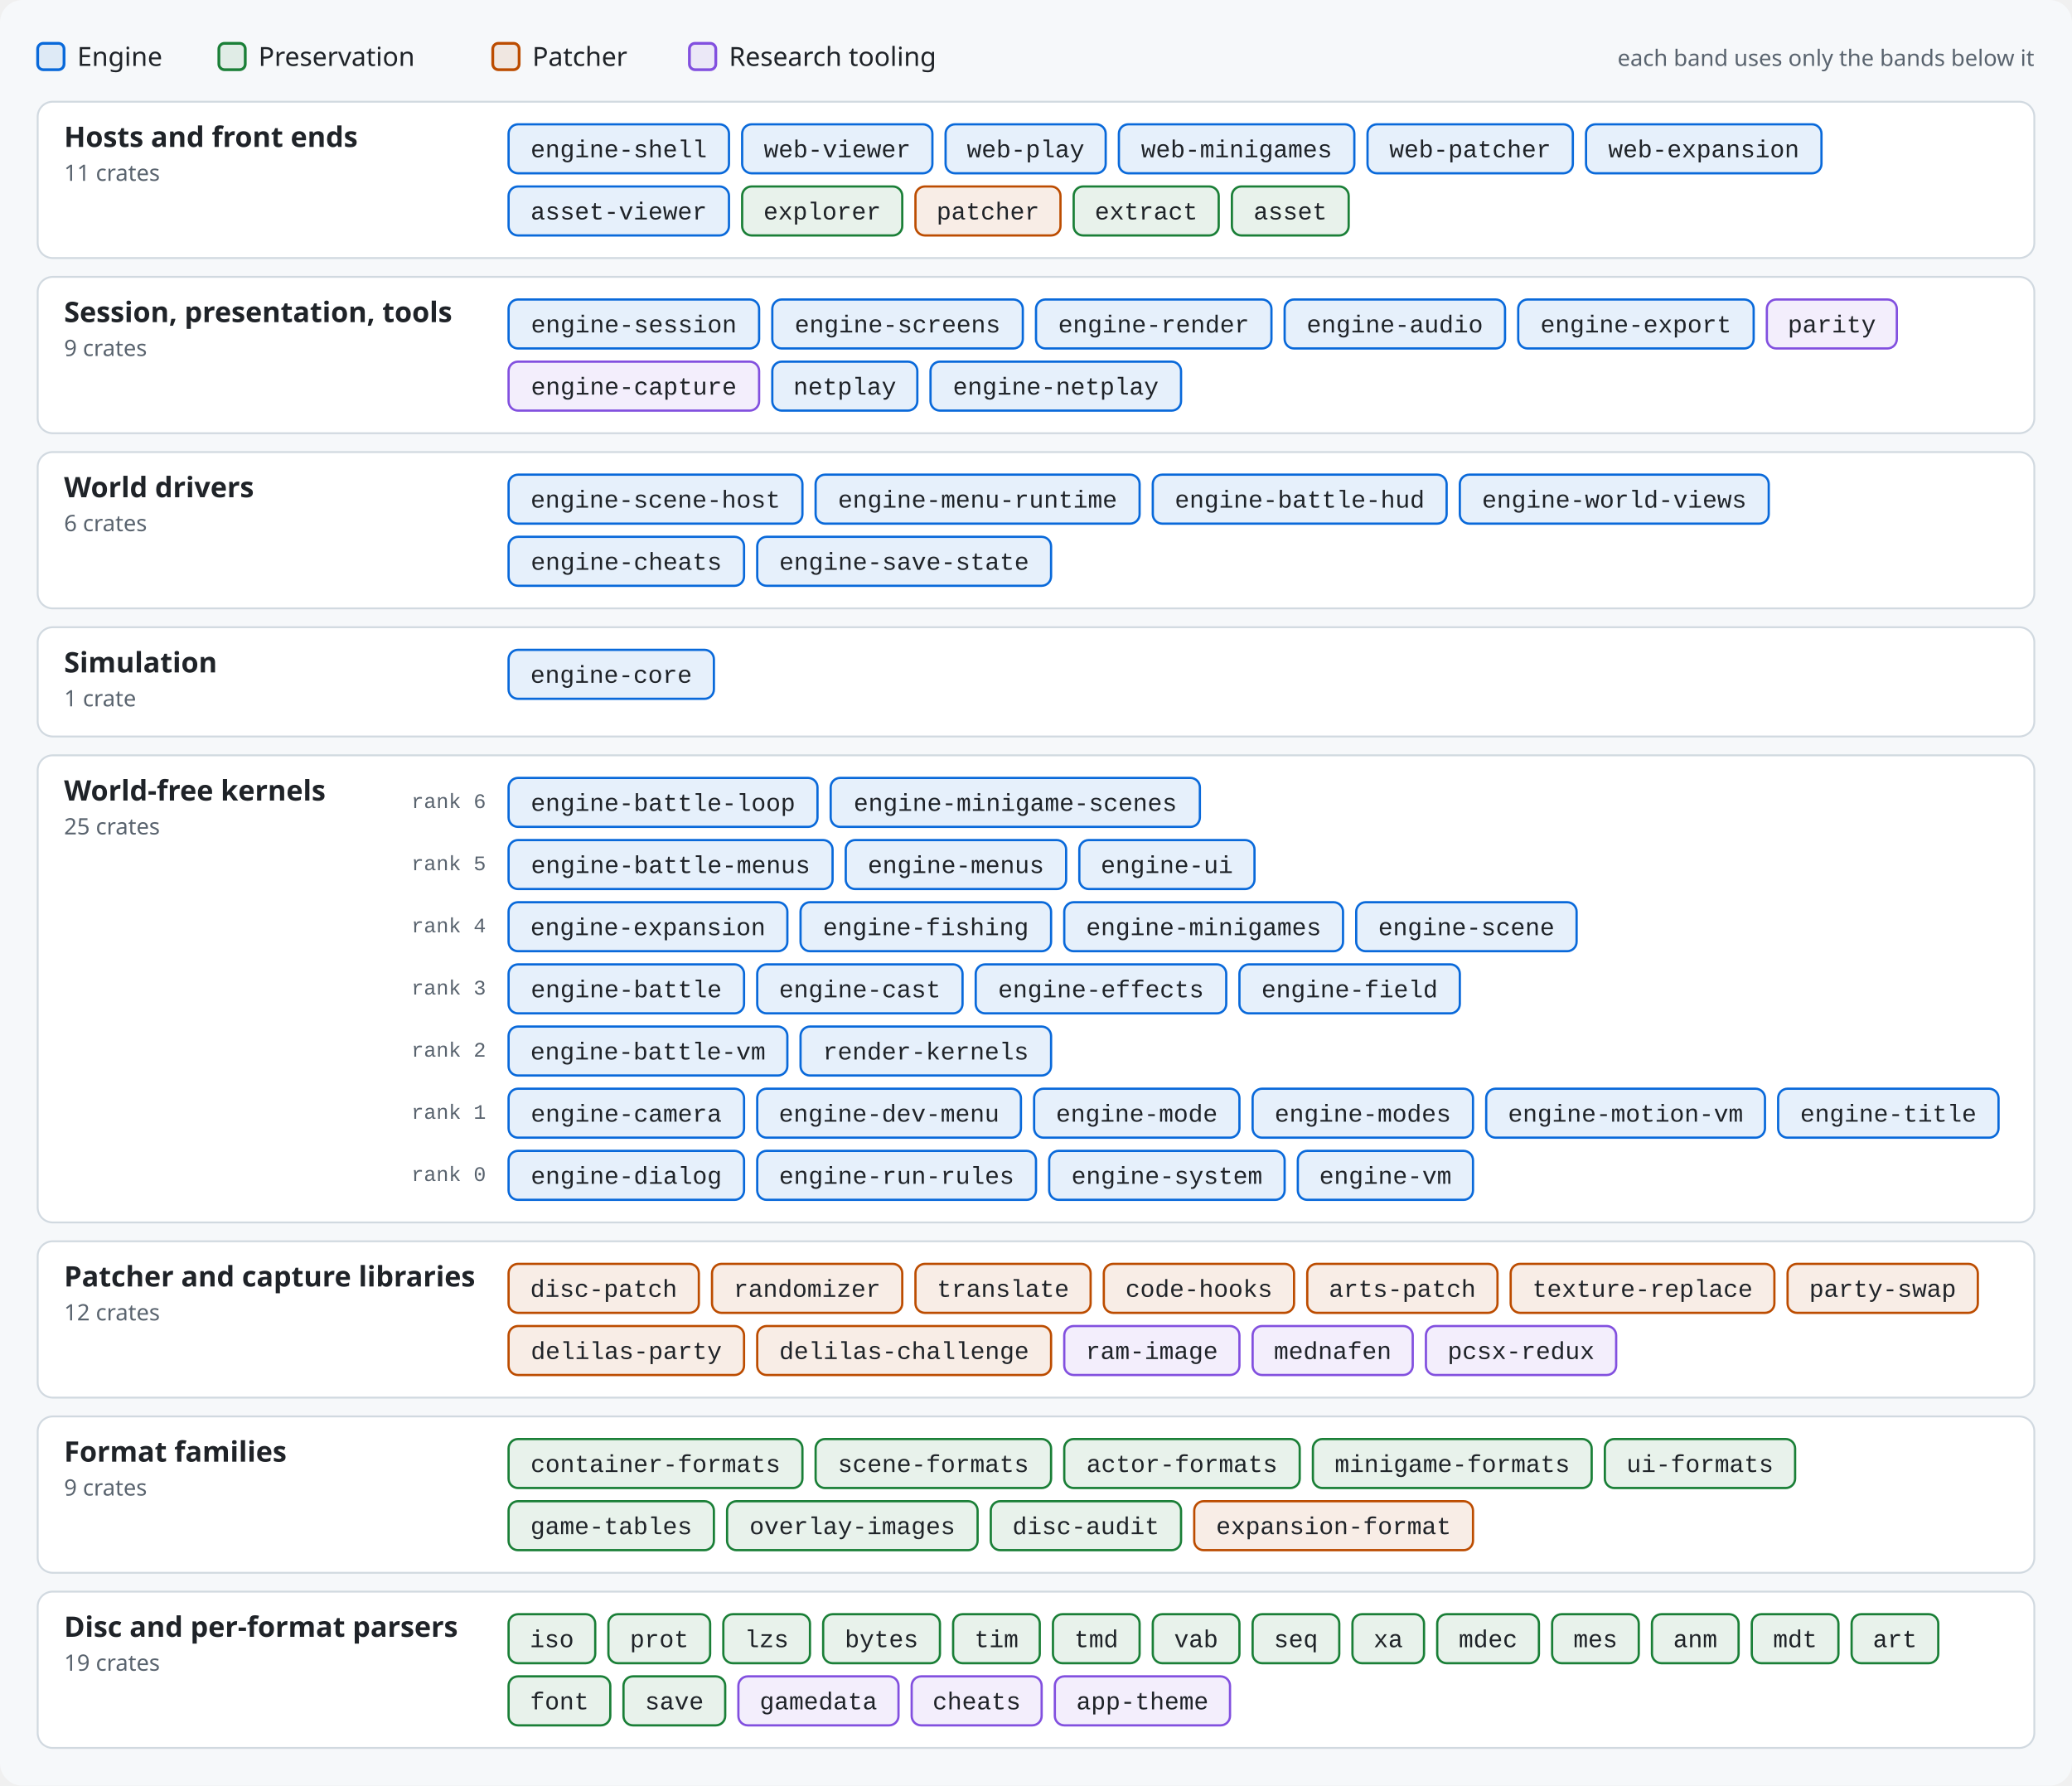
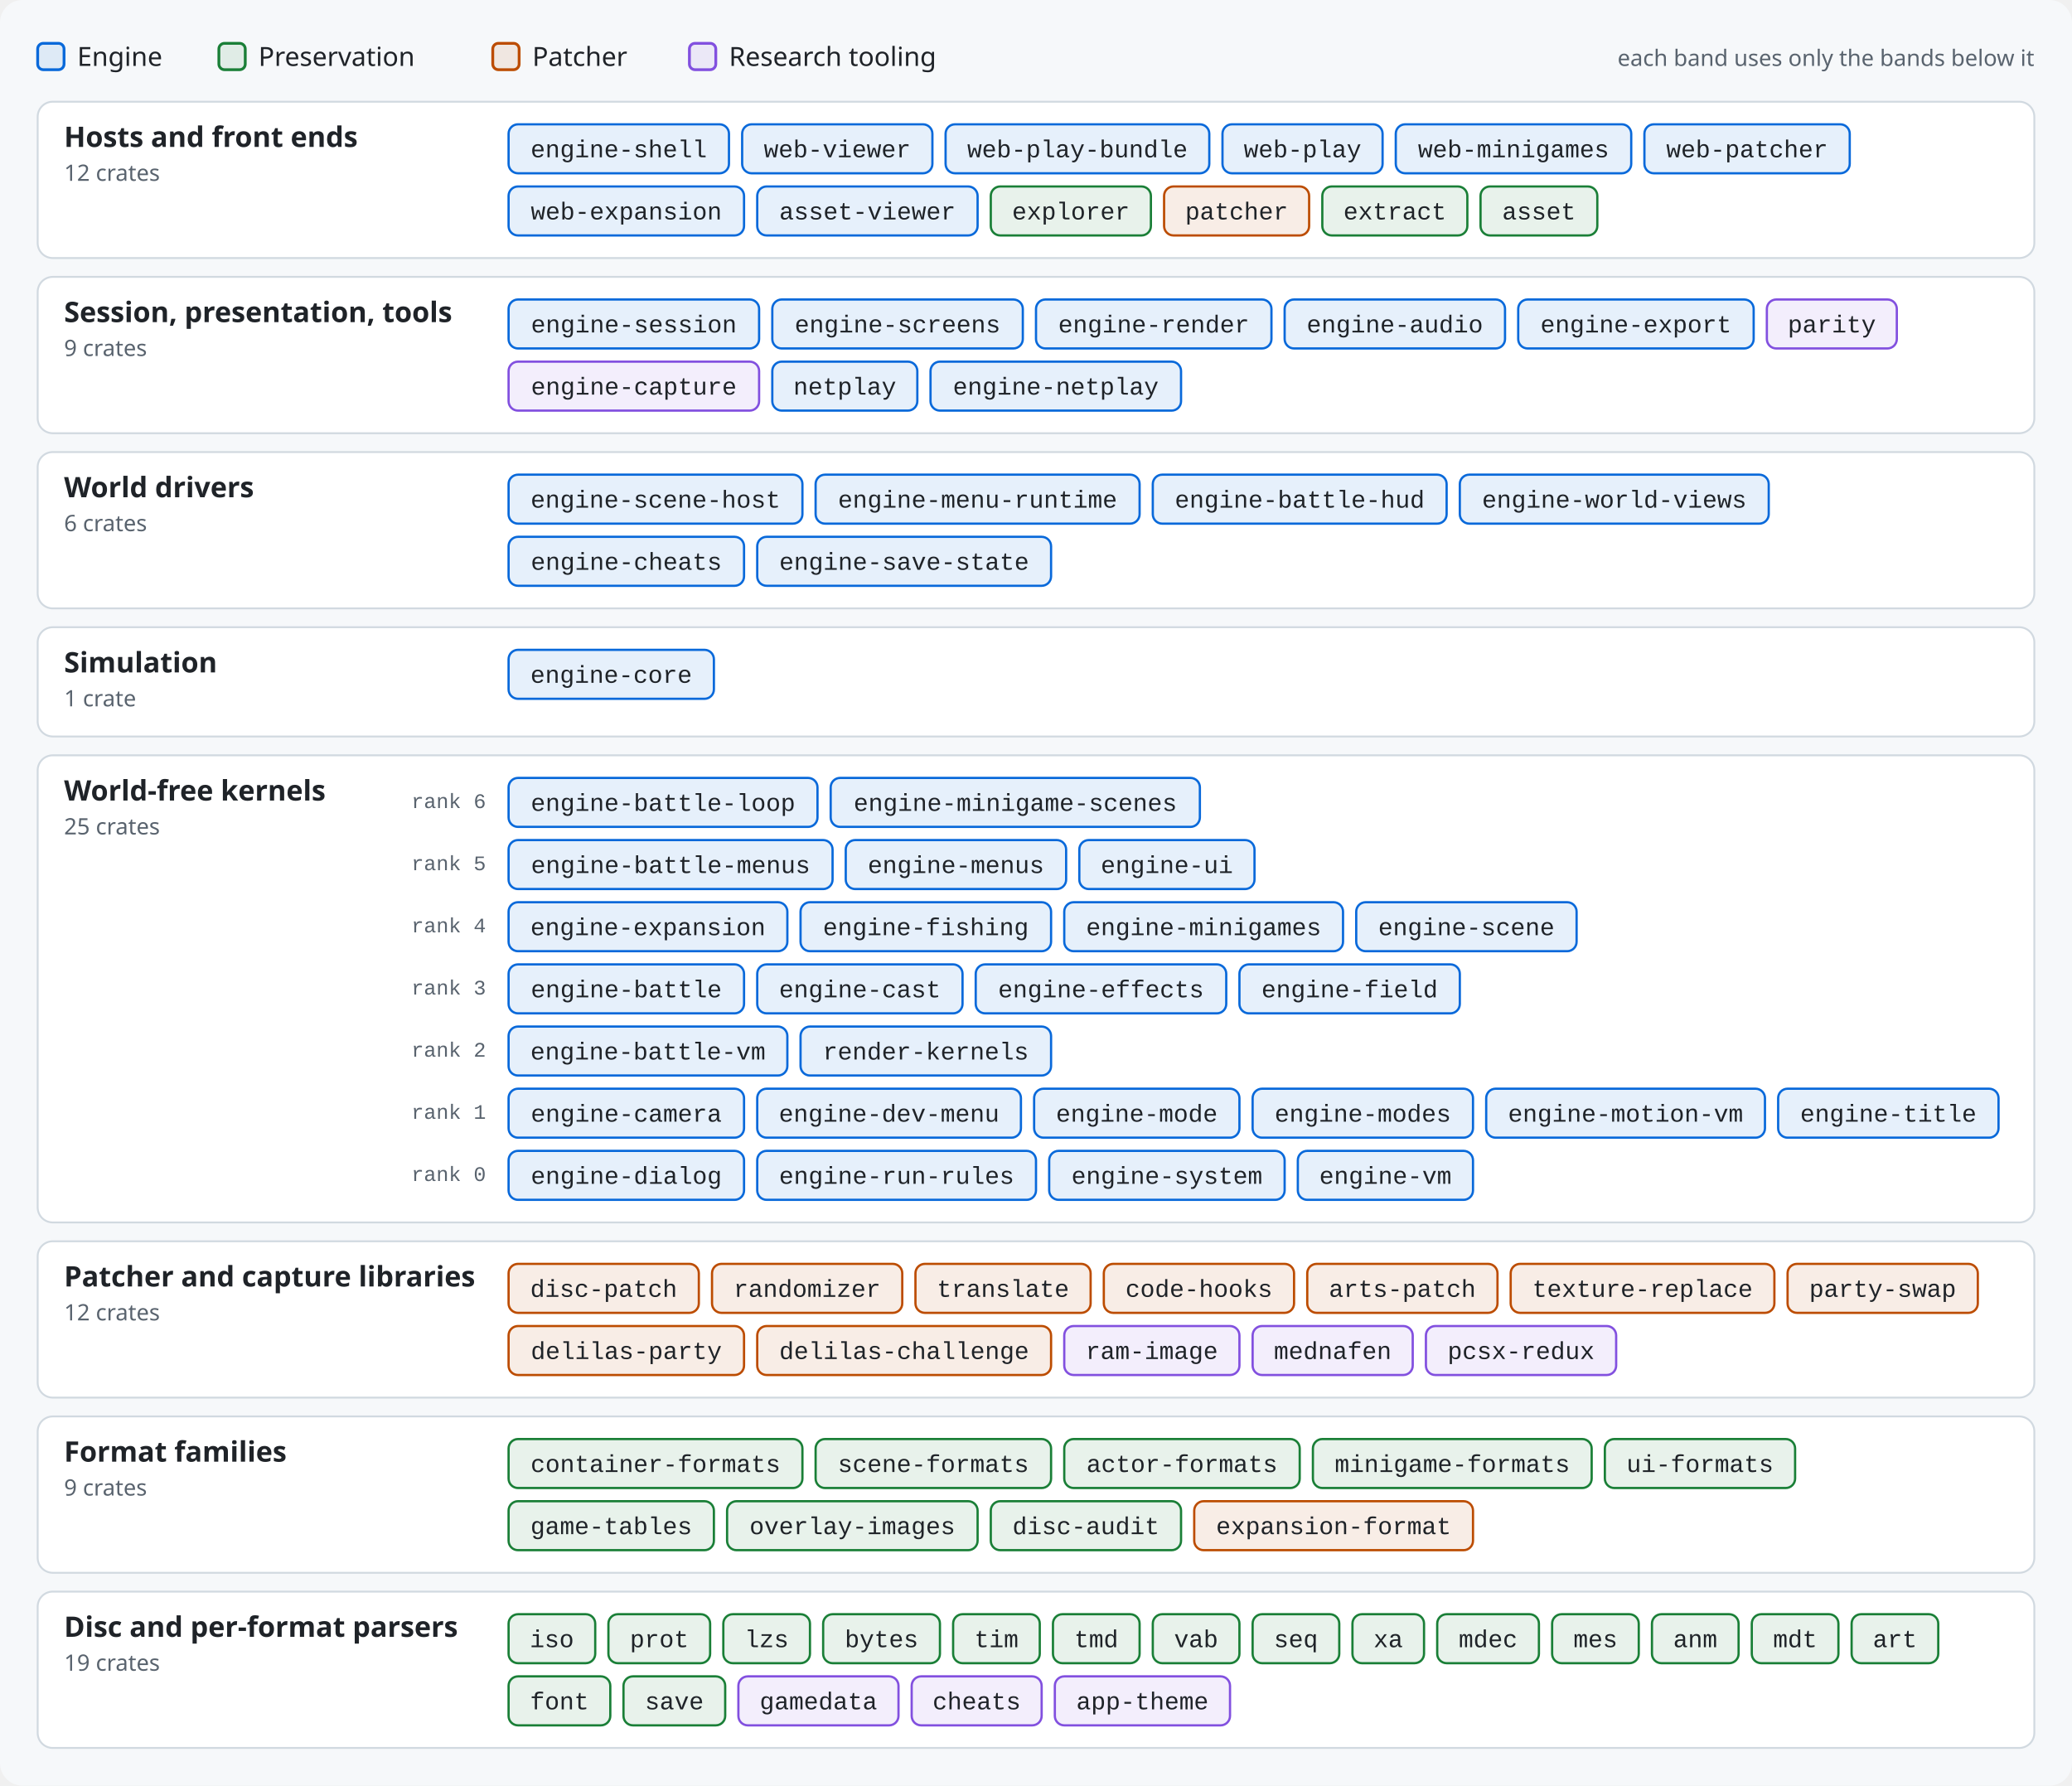
<svg xmlns="http://www.w3.org/2000/svg" viewBox="0 0 1100 948" width="1100" height="948" role="img" aria-labelledby="t d">
  <style>text{font-family:-apple-system, BlinkMacSystemFont, 'Segoe UI', 'Noto Sans', Helvetica, Arial, sans-serif;fill:#1f2328}.ch{font-family:ui-monospace, SFMono-Regular, Menlo, Consolas, 'Liberation Mono', monospace;font-size:13px}.bt{font-size:15px;font-weight:600}.mu{font-size:12px;fill:#59636e}.rk{font-family:ui-monospace, SFMono-Regular, Menlo, Consolas, 'Liberation Mono', monospace;font-size:11px;fill:#59636e}.lg{font-size:14px}</style>
  <rect width="1100" height="948" rx="12" fill="#f6f8fa" />
  <rect x="20" y="23" width="14" height="14" rx="3" fill="#0969da" fill-opacity="0.10" stroke="#0969da" stroke-width="1.5" />
  <text x="41" y="35" class="lg">Engine</text>
  <rect x="116.2" y="23" width="14" height="14" rx="3" fill="#1a7f37" fill-opacity="0.10" stroke="#1a7f37" stroke-width="1.5" />
  <text x="137.2" y="35" class="lg">Preservation</text>
  <rect x="261.6" y="23" width="14" height="14" rx="3" fill="#bc4c00" fill-opacity="0.10" stroke="#bc4c00" stroke-width="1.5" />
  <text x="282.6" y="35" class="lg">Patcher</text>
  <rect x="366" y="23" width="14" height="14" rx="3" fill="#8250df" fill-opacity="0.10" stroke="#8250df" stroke-width="1.5" />
  <text x="387" y="35" class="lg">Research tooling</text>
  <text x="1080" y="35" class="mu" text-anchor="end">each band uses only the bands below it</text>
  <rect x="20" y="54" width="1060" height="83" rx="8" fill="#ffffff" stroke="#d1d9e0" />
  <text x="34" y="78" class="bt">Hosts and front ends</text>
-   <text x="34" y="96" class="mu">11 crates</text>
+   <text x="34" y="96" class="mu">12 crates</text>
  <g>
    <rect x="270" y="66" width="117" height="26" rx="5" fill="#0969da" fill-opacity="0.10" stroke="#0969da" stroke-width="1.2" />
    <text x="328.5" y="83.5" class="ch" text-anchor="middle">engine-shell</text>
  </g>
  <g>
    <rect x="394" y="66" width="101" height="26" rx="5" fill="#0969da" fill-opacity="0.10" stroke="#0969da" stroke-width="1.2" />
    <text x="444.5" y="83.5" class="ch" text-anchor="middle">web-viewer</text>
  </g>
  <g>
-     <rect x="502" y="66" width="85" height="26" rx="5" fill="#0969da" fill-opacity="0.10" stroke="#0969da" stroke-width="1.2" />
-     <text x="544.5" y="83.5" class="ch" text-anchor="middle">web-play</text>
-   </g>
-   <g>
-     <rect x="594" y="66" width="125" height="26" rx="5" fill="#0969da" fill-opacity="0.10" stroke="#0969da" stroke-width="1.2" />
-     <text x="656.5" y="83.5" class="ch" text-anchor="middle">web-minigames</text>
-   </g>
-   <g>
-     <rect x="726" y="66" width="109" height="26" rx="5" fill="#0969da" fill-opacity="0.10" stroke="#0969da" stroke-width="1.2" />
-     <text x="780.5" y="83.5" class="ch" text-anchor="middle">web-patcher</text>
-   </g>
-   <g>
-     <rect x="842" y="66" width="125" height="26" rx="5" fill="#0969da" fill-opacity="0.10" stroke="#0969da" stroke-width="1.2" />
-     <text x="904.5" y="83.5" class="ch" text-anchor="middle">web-expansion</text>
-   </g>
-   <g>
-     <rect x="270" y="99" width="117" height="26" rx="5" fill="#0969da" fill-opacity="0.10" stroke="#0969da" stroke-width="1.2" />
-     <text x="328.5" y="116.5" class="ch" text-anchor="middle">asset-viewer</text>
-   </g>
-   <g>
-     <rect x="394" y="99" width="85" height="26" rx="5" fill="#1a7f37" fill-opacity="0.10" stroke="#1a7f37" stroke-width="1.2" />
-     <text x="436.5" y="116.5" class="ch" text-anchor="middle">explorer</text>
-   </g>
-   <g>
-     <rect x="486" y="99" width="77" height="26" rx="5" fill="#bc4c00" fill-opacity="0.10" stroke="#bc4c00" stroke-width="1.2" />
-     <text x="524.5" y="116.5" class="ch" text-anchor="middle">patcher</text>
-   </g>
-   <g>
-     <rect x="570" y="99" width="77" height="26" rx="5" fill="#1a7f37" fill-opacity="0.10" stroke="#1a7f37" stroke-width="1.2" />
-     <text x="608.5" y="116.5" class="ch" text-anchor="middle">extract</text>
-   </g>
-   <g>
-     <rect x="654" y="99" width="62" height="26" rx="5" fill="#1a7f37" fill-opacity="0.10" stroke="#1a7f37" stroke-width="1.2" />
-     <text x="685.0" y="116.5" class="ch" text-anchor="middle">asset</text>
+     <rect x="502" y="66" width="140" height="26" rx="5" fill="#0969da" fill-opacity="0.10" stroke="#0969da" stroke-width="1.2" />
+     <text x="572.0" y="83.5" class="ch" text-anchor="middle">web-play-bundle</text>
+   </g>
+   <g>
+     <rect x="649" y="66" width="85" height="26" rx="5" fill="#0969da" fill-opacity="0.10" stroke="#0969da" stroke-width="1.2" />
+     <text x="691.5" y="83.5" class="ch" text-anchor="middle">web-play</text>
+   </g>
+   <g>
+     <rect x="741" y="66" width="125" height="26" rx="5" fill="#0969da" fill-opacity="0.10" stroke="#0969da" stroke-width="1.2" />
+     <text x="803.5" y="83.5" class="ch" text-anchor="middle">web-minigames</text>
+   </g>
+   <g>
+     <rect x="873" y="66" width="109" height="26" rx="5" fill="#0969da" fill-opacity="0.10" stroke="#0969da" stroke-width="1.2" />
+     <text x="927.5" y="83.5" class="ch" text-anchor="middle">web-patcher</text>
+   </g>
+   <g>
+     <rect x="270" y="99" width="125" height="26" rx="5" fill="#0969da" fill-opacity="0.10" stroke="#0969da" stroke-width="1.2" />
+     <text x="332.5" y="116.5" class="ch" text-anchor="middle">web-expansion</text>
+   </g>
+   <g>
+     <rect x="402" y="99" width="117" height="26" rx="5" fill="#0969da" fill-opacity="0.10" stroke="#0969da" stroke-width="1.2" />
+     <text x="460.5" y="116.5" class="ch" text-anchor="middle">asset-viewer</text>
+   </g>
+   <g>
+     <rect x="526" y="99" width="85" height="26" rx="5" fill="#1a7f37" fill-opacity="0.10" stroke="#1a7f37" stroke-width="1.2" />
+     <text x="568.5" y="116.5" class="ch" text-anchor="middle">explorer</text>
+   </g>
+   <g>
+     <rect x="618" y="99" width="77" height="26" rx="5" fill="#bc4c00" fill-opacity="0.10" stroke="#bc4c00" stroke-width="1.2" />
+     <text x="656.5" y="116.5" class="ch" text-anchor="middle">patcher</text>
+   </g>
+   <g>
+     <rect x="702" y="99" width="77" height="26" rx="5" fill="#1a7f37" fill-opacity="0.10" stroke="#1a7f37" stroke-width="1.2" />
+     <text x="740.5" y="116.5" class="ch" text-anchor="middle">extract</text>
+   </g>
+   <g>
+     <rect x="786" y="99" width="62" height="26" rx="5" fill="#1a7f37" fill-opacity="0.10" stroke="#1a7f37" stroke-width="1.2" />
+     <text x="817.0" y="116.5" class="ch" text-anchor="middle">asset</text>
  </g>
  <rect x="20" y="147" width="1060" height="83" rx="8" fill="#ffffff" stroke="#d1d9e0" />
  <text x="34" y="171" class="bt">Session, presentation, tools</text>
  <text x="34" y="189" class="mu">9 crates</text>
  <g>
    <rect x="270" y="159" width="133" height="26" rx="5" fill="#0969da" fill-opacity="0.10" stroke="#0969da" stroke-width="1.2" />
    <text x="336.5" y="176.5" class="ch" text-anchor="middle">engine-session</text>
  </g>
  <g>
    <rect x="410" y="159" width="133" height="26" rx="5" fill="#0969da" fill-opacity="0.10" stroke="#0969da" stroke-width="1.2" />
    <text x="476.5" y="176.5" class="ch" text-anchor="middle">engine-screens</text>
  </g>
  <g>
    <rect x="550" y="159" width="125" height="26" rx="5" fill="#0969da" fill-opacity="0.10" stroke="#0969da" stroke-width="1.2" />
    <text x="612.5" y="176.5" class="ch" text-anchor="middle">engine-render</text>
  </g>
  <g>
    <rect x="682" y="159" width="117" height="26" rx="5" fill="#0969da" fill-opacity="0.10" stroke="#0969da" stroke-width="1.2" />
    <text x="740.5" y="176.5" class="ch" text-anchor="middle">engine-audio</text>
  </g>
  <g>
    <rect x="806" y="159" width="125" height="26" rx="5" fill="#0969da" fill-opacity="0.10" stroke="#0969da" stroke-width="1.2" />
    <text x="868.5" y="176.5" class="ch" text-anchor="middle">engine-export</text>
  </g>
  <g>
    <rect x="938" y="159" width="69" height="26" rx="5" fill="#8250df" fill-opacity="0.10" stroke="#8250df" stroke-width="1.2" />
    <text x="972.5" y="176.5" class="ch" text-anchor="middle">parity</text>
  </g>
  <g>
    <rect x="270" y="192" width="133" height="26" rx="5" fill="#8250df" fill-opacity="0.10" stroke="#8250df" stroke-width="1.2" />
    <text x="336.5" y="209.5" class="ch" text-anchor="middle">engine-capture</text>
  </g>
  <g>
    <rect x="410" y="192" width="77" height="26" rx="5" fill="#0969da" fill-opacity="0.10" stroke="#0969da" stroke-width="1.2" />
    <text x="448.5" y="209.5" class="ch" text-anchor="middle">netplay</text>
  </g>
  <g>
    <rect x="494" y="192" width="133" height="26" rx="5" fill="#0969da" fill-opacity="0.10" stroke="#0969da" stroke-width="1.2" />
    <text x="560.5" y="209.5" class="ch" text-anchor="middle">engine-netplay</text>
  </g>
  <rect x="20" y="240" width="1060" height="83" rx="8" fill="#ffffff" stroke="#d1d9e0" />
  <text x="34" y="264" class="bt">World drivers</text>
  <text x="34" y="282" class="mu">6 crates</text>
  <g>
    <rect x="270" y="252" width="156" height="26" rx="5" fill="#0969da" fill-opacity="0.10" stroke="#0969da" stroke-width="1.2" />
    <text x="348.0" y="269.5" class="ch" text-anchor="middle">engine-scene-host</text>
  </g>
  <g>
    <rect x="433" y="252" width="172" height="26" rx="5" fill="#0969da" fill-opacity="0.10" stroke="#0969da" stroke-width="1.2" />
    <text x="519.0" y="269.5" class="ch" text-anchor="middle">engine-menu-runtime</text>
  </g>
  <g>
    <rect x="612" y="252" width="156" height="26" rx="5" fill="#0969da" fill-opacity="0.10" stroke="#0969da" stroke-width="1.2" />
    <text x="690.0" y="269.5" class="ch" text-anchor="middle">engine-battle-hud</text>
  </g>
  <g>
    <rect x="775" y="252" width="164" height="26" rx="5" fill="#0969da" fill-opacity="0.10" stroke="#0969da" stroke-width="1.2" />
    <text x="857.0" y="269.5" class="ch" text-anchor="middle">engine-world-views</text>
  </g>
  <g>
    <rect x="270" y="285" width="125" height="26" rx="5" fill="#0969da" fill-opacity="0.10" stroke="#0969da" stroke-width="1.2" />
    <text x="332.5" y="302.5" class="ch" text-anchor="middle">engine-cheats</text>
  </g>
  <g>
    <rect x="402" y="285" width="156" height="26" rx="5" fill="#0969da" fill-opacity="0.10" stroke="#0969da" stroke-width="1.2" />
    <text x="480.0" y="302.5" class="ch" text-anchor="middle">engine-save-state</text>
  </g>
  <rect x="20" y="333" width="1060" height="58" rx="8" fill="#ffffff" stroke="#d1d9e0" />
  <text x="34" y="357" class="bt">Simulation</text>
  <text x="34" y="375" class="mu">1 crate</text>
  <g>
    <rect x="270" y="345" width="109" height="26" rx="5" fill="#0969da" fill-opacity="0.10" stroke="#0969da" stroke-width="1.2" />
    <text x="324.5" y="362.5" class="ch" text-anchor="middle">engine-core</text>
  </g>
  <rect x="20" y="401" width="1060" height="248" rx="8" fill="#ffffff" stroke="#d1d9e0" />
  <text x="34" y="425" class="bt">World-free kernels</text>
  <text x="34" y="443" class="mu">25 crates</text>
  <text x="258" y="429" class="rk" text-anchor="end">rank 6</text>
  <g>
    <rect x="270" y="413" width="164" height="26" rx="5" fill="#0969da" fill-opacity="0.10" stroke="#0969da" stroke-width="1.2" />
    <text x="352.0" y="430.5" class="ch" text-anchor="middle">engine-battle-loop</text>
  </g>
  <g>
    <rect x="441" y="413" width="196" height="26" rx="5" fill="#0969da" fill-opacity="0.10" stroke="#0969da" stroke-width="1.2" />
    <text x="539.0" y="430.5" class="ch" text-anchor="middle">engine-minigame-scenes</text>
  </g>
  <text x="258" y="462" class="rk" text-anchor="end">rank 5</text>
  <g>
    <rect x="270" y="446" width="172" height="26" rx="5" fill="#0969da" fill-opacity="0.10" stroke="#0969da" stroke-width="1.2" />
    <text x="356.0" y="463.5" class="ch" text-anchor="middle">engine-battle-menus</text>
  </g>
  <g>
    <rect x="449" y="446" width="117" height="26" rx="5" fill="#0969da" fill-opacity="0.10" stroke="#0969da" stroke-width="1.2" />
    <text x="507.5" y="463.5" class="ch" text-anchor="middle">engine-menus</text>
  </g>
  <g>
    <rect x="573" y="446" width="93" height="26" rx="5" fill="#0969da" fill-opacity="0.10" stroke="#0969da" stroke-width="1.2" />
    <text x="619.5" y="463.5" class="ch" text-anchor="middle">engine-ui</text>
  </g>
  <text x="258" y="495" class="rk" text-anchor="end">rank 4</text>
  <g>
    <rect x="270" y="479" width="148" height="26" rx="5" fill="#0969da" fill-opacity="0.10" stroke="#0969da" stroke-width="1.2" />
    <text x="344.0" y="496.5" class="ch" text-anchor="middle">engine-expansion</text>
  </g>
  <g>
    <rect x="425" y="479" width="133" height="26" rx="5" fill="#0969da" fill-opacity="0.10" stroke="#0969da" stroke-width="1.2" />
    <text x="491.5" y="496.5" class="ch" text-anchor="middle">engine-fishing</text>
  </g>
  <g>
    <rect x="565" y="479" width="148" height="26" rx="5" fill="#0969da" fill-opacity="0.10" stroke="#0969da" stroke-width="1.2" />
    <text x="639.0" y="496.5" class="ch" text-anchor="middle">engine-minigames</text>
  </g>
  <g>
    <rect x="720" y="479" width="117" height="26" rx="5" fill="#0969da" fill-opacity="0.10" stroke="#0969da" stroke-width="1.2" />
    <text x="778.5" y="496.5" class="ch" text-anchor="middle">engine-scene</text>
  </g>
  <text x="258" y="528" class="rk" text-anchor="end">rank 3</text>
  <g>
    <rect x="270" y="512" width="125" height="26" rx="5" fill="#0969da" fill-opacity="0.10" stroke="#0969da" stroke-width="1.2" />
    <text x="332.5" y="529.5" class="ch" text-anchor="middle">engine-battle</text>
  </g>
  <g>
    <rect x="402" y="512" width="109" height="26" rx="5" fill="#0969da" fill-opacity="0.10" stroke="#0969da" stroke-width="1.2" />
    <text x="456.5" y="529.5" class="ch" text-anchor="middle">engine-cast</text>
  </g>
  <g>
    <rect x="518" y="512" width="133" height="26" rx="5" fill="#0969da" fill-opacity="0.10" stroke="#0969da" stroke-width="1.2" />
    <text x="584.5" y="529.5" class="ch" text-anchor="middle">engine-effects</text>
  </g>
  <g>
    <rect x="658" y="512" width="117" height="26" rx="5" fill="#0969da" fill-opacity="0.10" stroke="#0969da" stroke-width="1.2" />
    <text x="716.5" y="529.5" class="ch" text-anchor="middle">engine-field</text>
  </g>
  <text x="258" y="561" class="rk" text-anchor="end">rank 2</text>
  <g>
    <rect x="270" y="545" width="148" height="26" rx="5" fill="#0969da" fill-opacity="0.10" stroke="#0969da" stroke-width="1.2" />
    <text x="344.0" y="562.5" class="ch" text-anchor="middle">engine-battle-vm</text>
  </g>
  <g>
    <rect x="425" y="545" width="133" height="26" rx="5" fill="#0969da" fill-opacity="0.10" stroke="#0969da" stroke-width="1.2" />
    <text x="491.5" y="562.5" class="ch" text-anchor="middle">render-kernels</text>
  </g>
  <text x="258" y="594" class="rk" text-anchor="end">rank 1</text>
  <g>
    <rect x="270" y="578" width="125" height="26" rx="5" fill="#0969da" fill-opacity="0.10" stroke="#0969da" stroke-width="1.2" />
    <text x="332.5" y="595.5" class="ch" text-anchor="middle">engine-camera</text>
  </g>
  <g>
    <rect x="402" y="578" width="140" height="26" rx="5" fill="#0969da" fill-opacity="0.10" stroke="#0969da" stroke-width="1.2" />
    <text x="472.0" y="595.5" class="ch" text-anchor="middle">engine-dev-menu</text>
  </g>
  <g>
    <rect x="549" y="578" width="109" height="26" rx="5" fill="#0969da" fill-opacity="0.10" stroke="#0969da" stroke-width="1.2" />
    <text x="603.5" y="595.5" class="ch" text-anchor="middle">engine-mode</text>
  </g>
  <g>
    <rect x="665" y="578" width="117" height="26" rx="5" fill="#0969da" fill-opacity="0.10" stroke="#0969da" stroke-width="1.2" />
    <text x="723.5" y="595.5" class="ch" text-anchor="middle">engine-modes</text>
  </g>
  <g>
    <rect x="789" y="578" width="148" height="26" rx="5" fill="#0969da" fill-opacity="0.10" stroke="#0969da" stroke-width="1.2" />
    <text x="863.0" y="595.5" class="ch" text-anchor="middle">engine-motion-vm</text>
  </g>
  <g>
    <rect x="944" y="578" width="117" height="26" rx="5" fill="#0969da" fill-opacity="0.10" stroke="#0969da" stroke-width="1.2" />
    <text x="1002.5" y="595.5" class="ch" text-anchor="middle">engine-title</text>
  </g>
  <text x="258" y="627" class="rk" text-anchor="end">rank 0</text>
  <g>
    <rect x="270" y="611" width="125" height="26" rx="5" fill="#0969da" fill-opacity="0.10" stroke="#0969da" stroke-width="1.2" />
    <text x="332.5" y="628.5" class="ch" text-anchor="middle">engine-dialog</text>
  </g>
  <g>
    <rect x="402" y="611" width="148" height="26" rx="5" fill="#0969da" fill-opacity="0.10" stroke="#0969da" stroke-width="1.2" />
    <text x="476.0" y="628.5" class="ch" text-anchor="middle">engine-run-rules</text>
  </g>
  <g>
    <rect x="557" y="611" width="125" height="26" rx="5" fill="#0969da" fill-opacity="0.10" stroke="#0969da" stroke-width="1.2" />
    <text x="619.5" y="628.5" class="ch" text-anchor="middle">engine-system</text>
  </g>
  <g>
    <rect x="689" y="611" width="93" height="26" rx="5" fill="#0969da" fill-opacity="0.10" stroke="#0969da" stroke-width="1.2" />
    <text x="735.5" y="628.5" class="ch" text-anchor="middle">engine-vm</text>
  </g>
  <rect x="20" y="659" width="1060" height="83" rx="8" fill="#ffffff" stroke="#d1d9e0" />
  <text x="34" y="683" class="bt">Patcher and capture libraries</text>
  <text x="34" y="701" class="mu">12 crates</text>
  <g>
    <rect x="270" y="671" width="101" height="26" rx="5" fill="#bc4c00" fill-opacity="0.10" stroke="#bc4c00" stroke-width="1.2" />
    <text x="320.5" y="688.5" class="ch" text-anchor="middle">disc-patch</text>
  </g>
  <g>
    <rect x="378" y="671" width="101" height="26" rx="5" fill="#bc4c00" fill-opacity="0.10" stroke="#bc4c00" stroke-width="1.2" />
    <text x="428.5" y="688.5" class="ch" text-anchor="middle">randomizer</text>
  </g>
  <g>
    <rect x="486" y="671" width="93" height="26" rx="5" fill="#bc4c00" fill-opacity="0.10" stroke="#bc4c00" stroke-width="1.2" />
    <text x="532.5" y="688.5" class="ch" text-anchor="middle">translate</text>
  </g>
  <g>
    <rect x="586" y="671" width="101" height="26" rx="5" fill="#bc4c00" fill-opacity="0.10" stroke="#bc4c00" stroke-width="1.2" />
    <text x="636.5" y="688.5" class="ch" text-anchor="middle">code-hooks</text>
  </g>
  <g>
    <rect x="694" y="671" width="101" height="26" rx="5" fill="#bc4c00" fill-opacity="0.10" stroke="#bc4c00" stroke-width="1.2" />
    <text x="744.5" y="688.5" class="ch" text-anchor="middle">arts-patch</text>
  </g>
  <g>
    <rect x="802" y="671" width="140" height="26" rx="5" fill="#bc4c00" fill-opacity="0.10" stroke="#bc4c00" stroke-width="1.2" />
    <text x="872.0" y="688.5" class="ch" text-anchor="middle">texture-replace</text>
  </g>
  <g>
    <rect x="949" y="671" width="101" height="26" rx="5" fill="#bc4c00" fill-opacity="0.10" stroke="#bc4c00" stroke-width="1.2" />
    <text x="999.5" y="688.5" class="ch" text-anchor="middle">party-swap</text>
  </g>
  <g>
    <rect x="270" y="704" width="125" height="26" rx="5" fill="#bc4c00" fill-opacity="0.10" stroke="#bc4c00" stroke-width="1.2" />
    <text x="332.5" y="721.5" class="ch" text-anchor="middle">delilas-party</text>
  </g>
  <g>
    <rect x="402" y="704" width="156" height="26" rx="5" fill="#bc4c00" fill-opacity="0.10" stroke="#bc4c00" stroke-width="1.2" />
    <text x="480.0" y="721.5" class="ch" text-anchor="middle">delilas-challenge</text>
  </g>
  <g>
    <rect x="565" y="704" width="93" height="26" rx="5" fill="#8250df" fill-opacity="0.10" stroke="#8250df" stroke-width="1.2" />
    <text x="611.5" y="721.5" class="ch" text-anchor="middle">ram-image</text>
  </g>
  <g>
    <rect x="665" y="704" width="85" height="26" rx="5" fill="#8250df" fill-opacity="0.10" stroke="#8250df" stroke-width="1.2" />
    <text x="707.5" y="721.5" class="ch" text-anchor="middle">mednafen</text>
  </g>
  <g>
    <rect x="757" y="704" width="101" height="26" rx="5" fill="#8250df" fill-opacity="0.10" stroke="#8250df" stroke-width="1.2" />
    <text x="807.5" y="721.5" class="ch" text-anchor="middle">pcsx-redux</text>
  </g>
  <rect x="20" y="752" width="1060" height="83" rx="8" fill="#ffffff" stroke="#d1d9e0" />
  <text x="34" y="776" class="bt">Format families</text>
  <text x="34" y="794" class="mu">9 crates</text>
  <g>
    <rect x="270" y="764" width="156" height="26" rx="5" fill="#1a7f37" fill-opacity="0.10" stroke="#1a7f37" stroke-width="1.2" />
    <text x="348.0" y="781.5" class="ch" text-anchor="middle">container-formats</text>
  </g>
  <g>
    <rect x="433" y="764" width="125" height="26" rx="5" fill="#1a7f37" fill-opacity="0.10" stroke="#1a7f37" stroke-width="1.2" />
    <text x="495.5" y="781.5" class="ch" text-anchor="middle">scene-formats</text>
  </g>
  <g>
    <rect x="565" y="764" width="125" height="26" rx="5" fill="#1a7f37" fill-opacity="0.10" stroke="#1a7f37" stroke-width="1.2" />
    <text x="627.5" y="781.5" class="ch" text-anchor="middle">actor-formats</text>
  </g>
  <g>
    <rect x="697" y="764" width="148" height="26" rx="5" fill="#1a7f37" fill-opacity="0.10" stroke="#1a7f37" stroke-width="1.2" />
    <text x="771.0" y="781.5" class="ch" text-anchor="middle">minigame-formats</text>
  </g>
  <g>
    <rect x="852" y="764" width="101" height="26" rx="5" fill="#1a7f37" fill-opacity="0.10" stroke="#1a7f37" stroke-width="1.2" />
    <text x="902.5" y="781.5" class="ch" text-anchor="middle">ui-formats</text>
  </g>
  <g>
    <rect x="270" y="797" width="109" height="26" rx="5" fill="#1a7f37" fill-opacity="0.10" stroke="#1a7f37" stroke-width="1.2" />
    <text x="324.5" y="814.5" class="ch" text-anchor="middle">game-tables</text>
  </g>
  <g>
    <rect x="386" y="797" width="133" height="26" rx="5" fill="#1a7f37" fill-opacity="0.10" stroke="#1a7f37" stroke-width="1.2" />
    <text x="452.5" y="814.5" class="ch" text-anchor="middle">overlay-images</text>
  </g>
  <g>
    <rect x="526" y="797" width="101" height="26" rx="5" fill="#1a7f37" fill-opacity="0.10" stroke="#1a7f37" stroke-width="1.2" />
    <text x="576.5" y="814.5" class="ch" text-anchor="middle">disc-audit</text>
  </g>
  <g>
    <rect x="634" y="797" width="148" height="26" rx="5" fill="#bc4c00" fill-opacity="0.10" stroke="#bc4c00" stroke-width="1.2" />
    <text x="708.0" y="814.5" class="ch" text-anchor="middle">expansion-format</text>
  </g>
  <rect x="20" y="845" width="1060" height="83" rx="8" fill="#ffffff" stroke="#d1d9e0" />
  <text x="34" y="869" class="bt">Disc and per-format parsers</text>
  <text x="34" y="887" class="mu">19 crates</text>
  <g>
    <rect x="270" y="857" width="46" height="26" rx="5" fill="#1a7f37" fill-opacity="0.10" stroke="#1a7f37" stroke-width="1.2" />
    <text x="293.0" y="874.5" class="ch" text-anchor="middle">iso</text>
  </g>
  <g>
    <rect x="323" y="857" width="54" height="26" rx="5" fill="#1a7f37" fill-opacity="0.10" stroke="#1a7f37" stroke-width="1.2" />
    <text x="350.0" y="874.5" class="ch" text-anchor="middle">prot</text>
  </g>
  <g>
    <rect x="384" y="857" width="46" height="26" rx="5" fill="#1a7f37" fill-opacity="0.10" stroke="#1a7f37" stroke-width="1.2" />
    <text x="407.0" y="874.5" class="ch" text-anchor="middle">lzs</text>
  </g>
  <g>
    <rect x="437" y="857" width="62" height="26" rx="5" fill="#1a7f37" fill-opacity="0.10" stroke="#1a7f37" stroke-width="1.2" />
    <text x="468.0" y="874.5" class="ch" text-anchor="middle">bytes</text>
  </g>
  <g>
    <rect x="506" y="857" width="46" height="26" rx="5" fill="#1a7f37" fill-opacity="0.10" stroke="#1a7f37" stroke-width="1.2" />
    <text x="529.0" y="874.5" class="ch" text-anchor="middle">tim</text>
  </g>
  <g>
    <rect x="559" y="857" width="46" height="26" rx="5" fill="#1a7f37" fill-opacity="0.10" stroke="#1a7f37" stroke-width="1.2" />
    <text x="582.0" y="874.5" class="ch" text-anchor="middle">tmd</text>
  </g>
  <g>
    <rect x="612" y="857" width="46" height="26" rx="5" fill="#1a7f37" fill-opacity="0.10" stroke="#1a7f37" stroke-width="1.2" />
    <text x="635.0" y="874.5" class="ch" text-anchor="middle">vab</text>
  </g>
  <g>
    <rect x="665" y="857" width="46" height="26" rx="5" fill="#1a7f37" fill-opacity="0.10" stroke="#1a7f37" stroke-width="1.2" />
    <text x="688.0" y="874.5" class="ch" text-anchor="middle">seq</text>
  </g>
  <g>
    <rect x="718" y="857" width="38" height="26" rx="5" fill="#1a7f37" fill-opacity="0.10" stroke="#1a7f37" stroke-width="1.2" />
    <text x="737.0" y="874.5" class="ch" text-anchor="middle">xa</text>
  </g>
  <g>
    <rect x="763" y="857" width="54" height="26" rx="5" fill="#1a7f37" fill-opacity="0.10" stroke="#1a7f37" stroke-width="1.2" />
    <text x="790.0" y="874.5" class="ch" text-anchor="middle">mdec</text>
  </g>
  <g>
    <rect x="824" y="857" width="46" height="26" rx="5" fill="#1a7f37" fill-opacity="0.10" stroke="#1a7f37" stroke-width="1.2" />
    <text x="847.0" y="874.5" class="ch" text-anchor="middle">mes</text>
  </g>
  <g>
    <rect x="877" y="857" width="46" height="26" rx="5" fill="#1a7f37" fill-opacity="0.10" stroke="#1a7f37" stroke-width="1.2" />
    <text x="900.0" y="874.5" class="ch" text-anchor="middle">anm</text>
  </g>
  <g>
    <rect x="930" y="857" width="46" height="26" rx="5" fill="#1a7f37" fill-opacity="0.10" stroke="#1a7f37" stroke-width="1.2" />
    <text x="953.0" y="874.5" class="ch" text-anchor="middle">mdt</text>
  </g>
  <g>
    <rect x="983" y="857" width="46" height="26" rx="5" fill="#1a7f37" fill-opacity="0.10" stroke="#1a7f37" stroke-width="1.2" />
    <text x="1006.0" y="874.5" class="ch" text-anchor="middle">art</text>
  </g>
  <g>
    <rect x="270" y="890" width="54" height="26" rx="5" fill="#1a7f37" fill-opacity="0.10" stroke="#1a7f37" stroke-width="1.2" />
    <text x="297.0" y="907.5" class="ch" text-anchor="middle">font</text>
  </g>
  <g>
    <rect x="331" y="890" width="54" height="26" rx="5" fill="#1a7f37" fill-opacity="0.10" stroke="#1a7f37" stroke-width="1.2" />
    <text x="358.0" y="907.5" class="ch" text-anchor="middle">save</text>
  </g>
  <g>
    <rect x="392" y="890" width="85" height="26" rx="5" fill="#8250df" fill-opacity="0.10" stroke="#8250df" stroke-width="1.2" />
    <text x="434.5" y="907.5" class="ch" text-anchor="middle">gamedata</text>
  </g>
  <g>
    <rect x="484" y="890" width="69" height="26" rx="5" fill="#8250df" fill-opacity="0.10" stroke="#8250df" stroke-width="1.2" />
    <text x="518.5" y="907.5" class="ch" text-anchor="middle">cheats</text>
  </g>
  <g>
    <rect x="560" y="890" width="93" height="26" rx="5" fill="#8250df" fill-opacity="0.10" stroke="#8250df" stroke-width="1.2" />
    <text x="606.5" y="907.5" class="ch" text-anchor="middle">app-theme</text>
  </g>
</svg>
